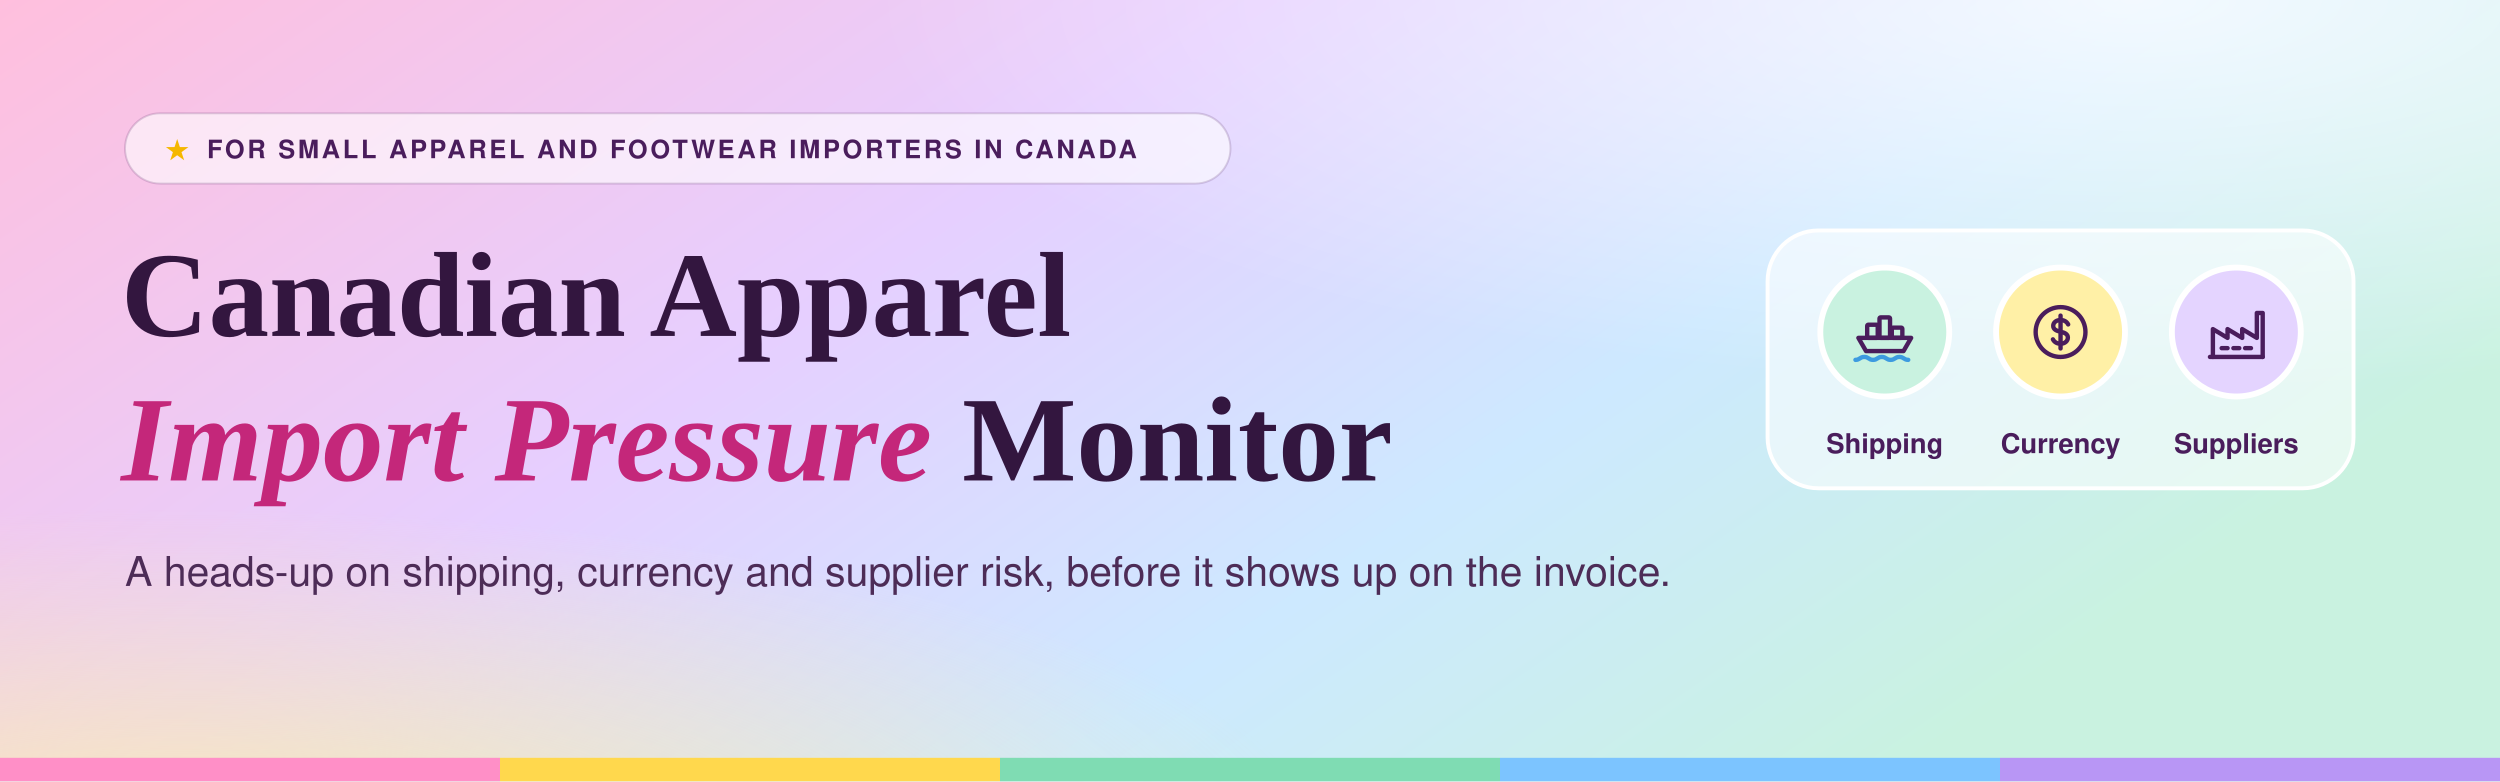
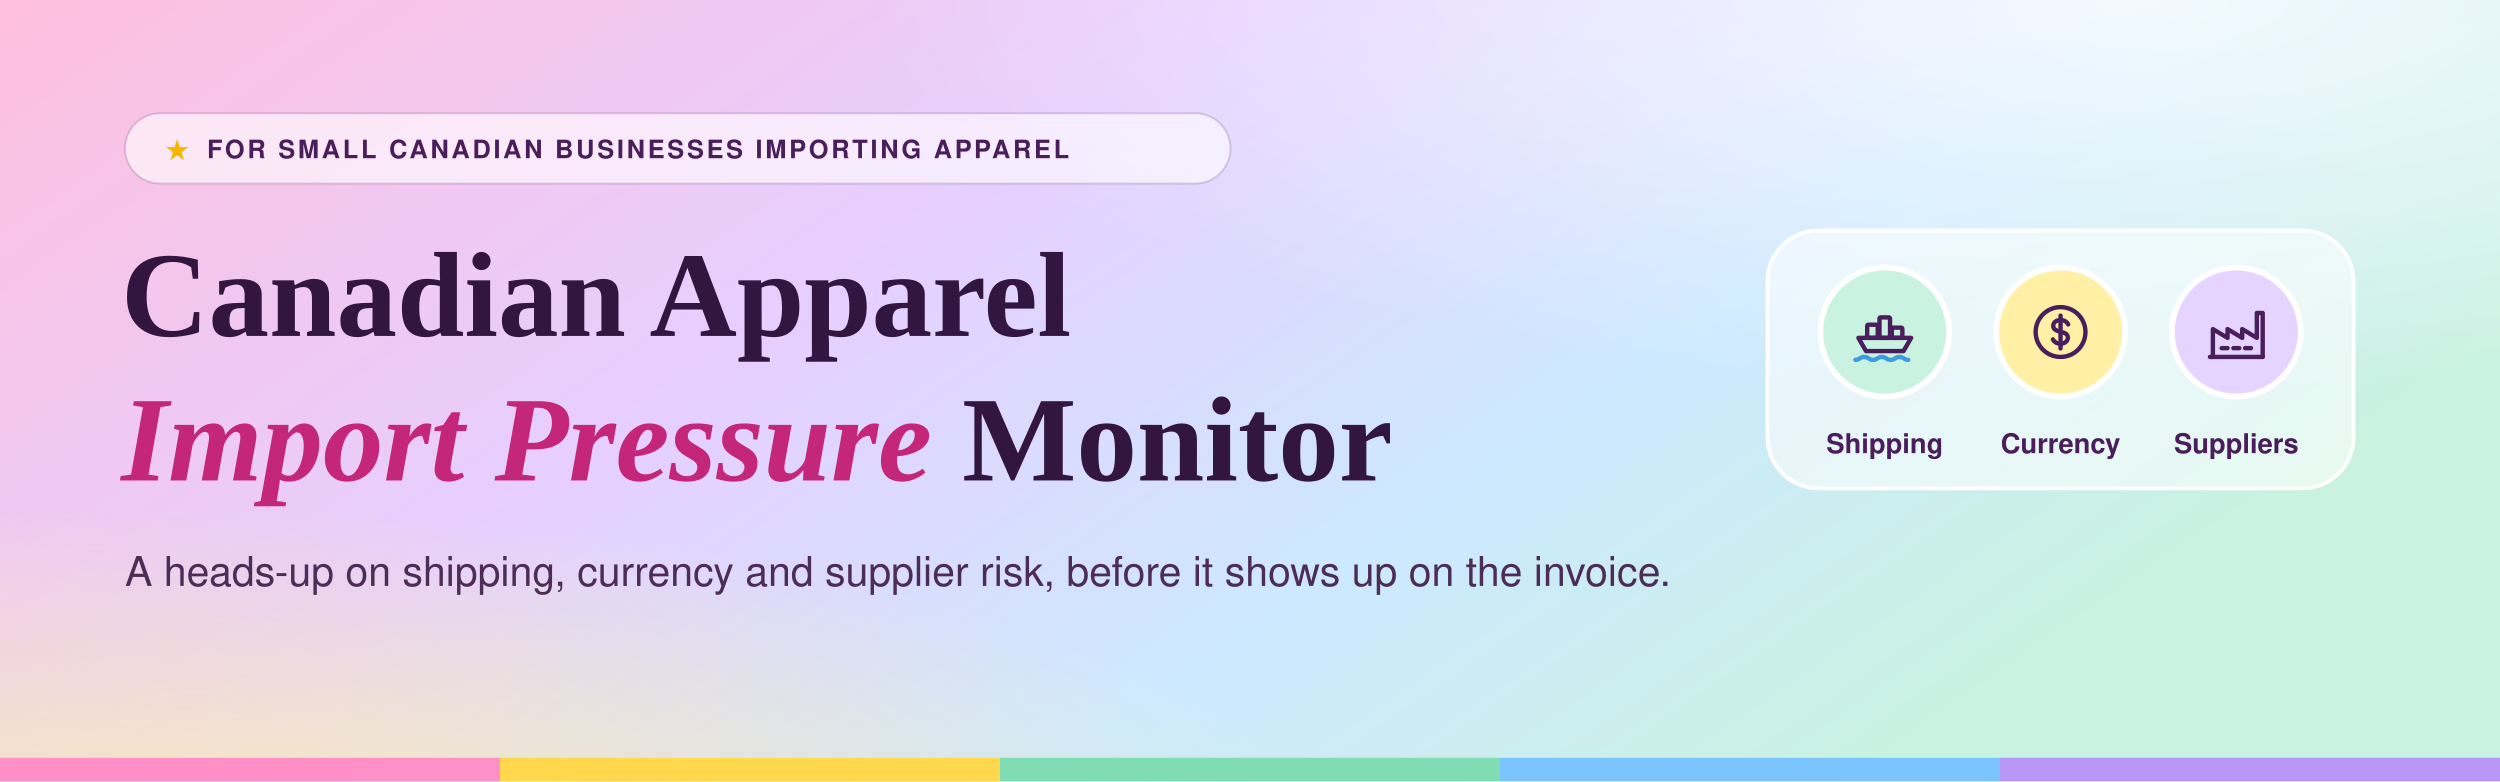
<svg xmlns="http://www.w3.org/2000/svg" width="1280" height="400" viewBox="0 0 1280 400">
  <defs>
    <linearGradient id="bg" x1="0" y1="0" x2="1" y2="0.45">
      <stop offset="0" stop-color="#ffbfdd" />
      <stop offset="0.42" stop-color="#e6cfff" />
      <stop offset="0.72" stop-color="#cde9ff" />
      <stop offset="1" stop-color="#c9f2e0" />
    </linearGradient>
    <radialGradient id="glow" cx="0.85" cy="0" r="0.5">
      <stop offset="0" stop-color="#ffffff" stop-opacity="0.75" />
      <stop offset="1" stop-color="#ffffff" stop-opacity="0" />
    </radialGradient>
    <radialGradient id="glow2" cx="0.08" cy="1.1" r="0.45">
      <stop offset="0" stop-color="#fff0a6" stop-opacity="0.8" />
      <stop offset="1" stop-color="#fff0a6" stop-opacity="0" />
    </radialGradient>
  </defs>
  <rect width="1280" height="400" fill="url(#bg)" />
  <rect width="1280" height="400" fill="url(#glow)" />
  <rect width="1280" height="400" fill="url(#glow2)" />
  <g font-family="Segoe UI, Helvetica, Arial, sans-serif">
    <rect x="64" y="58" width="566" height="36" rx="18" fill="#ffffff" fill-opacity="0.6" stroke="#4a1d5c" stroke-opacity="0.18" />
    <text x="84" y="82" font-size="15" fill="#f5b700">★</text>
-     <text x="106" y="81" font-size="13" font-weight="700" letter-spacing="1.4" fill="#4a1d5c">FOR SMALL APPAREL AND FOOTWEAR IMPORTERS IN CANADA</text>
+     <text x="106" y="81" font-size="13" font-weight="700" letter-spacing="1.4" fill="#4a1d5c">FOR SMALL CANADIAN BUSINESSES IMPORTING APPAREL</text>
  </g>
  <g font-family="Georgia, 'Times New Roman', serif" font-weight="700" fill="#33163f">
    <text x="62" y="172" font-size="62">Canadian Apparel</text>
    <text x="62" y="246" font-size="62">
      <tspan font-style="italic" font-weight="600" fill="#c4277a">Import Pressure</tspan> Monitor</text>
  </g>
  <text x="64" y="300" font-family="Segoe UI, Helvetica, Arial, sans-serif" font-size="21" fill="#4d2c57">A heads-up on shipping, currency and supplier risk, before it shows up on the invoice.</text>
  <g transform="translate(905 118)">
    <rect x="0" y="0" width="300" height="132" rx="26" fill="#ffffff" fill-opacity="0.55" stroke="#ffffff" stroke-width="2" />
    <g transform="translate(26 18)">
      <circle cx="34" cy="34" r="33" fill="#c9f2e0" stroke="#ffffff" stroke-width="3" />
      <g transform="translate(16 16) scale(1.5)" fill="none" stroke="#4a1d5c" stroke-width="1.5" stroke-linecap="round" stroke-linejoin="round">
        <path d="M3 14h18l-2.6 4.5H5.6z" />
        <rect x="6" y="9.5" width="3.6" height="4.5" rx=".4" />
        <rect x="10.2" y="7" width="3.6" height="7" rx=".4" />
        <rect x="14.4" y="10.5" width="3.6" height="3.5" rx=".4" />
        <path stroke="#3d9be0" d="M2 21.5c1.5 0 1.5-1 3-1s1.5 1 3 1 1.5-1 3-1 1.5 1 3 1 1.5-1 3-1 1.5 1 3 1" />
      </g>
      <text x="34" y="96" text-anchor="middle" font-family="Segoe UI, Helvetica, Arial, sans-serif" font-size="14" font-weight="700" fill="#4a1d5c">Shipping</text>
    </g>
    <g transform="translate(116 18)">
      <circle cx="34" cy="34" r="33" fill="#fff0a6" stroke="#ffffff" stroke-width="3" />
      <g transform="translate(16 16) scale(1.5)" fill="none" stroke="#4a1d5c" stroke-width="1.5" stroke-linecap="round" stroke-linejoin="round">
        <circle cx="12" cy="12" r="8.5" />
        <path d="M14.6 9.4c-.5-1-1.5-1.5-2.6-1.5-1.4 0-2.5.8-2.5 2s1.1 1.7 2.5 2 2.5.8 2.5 2-1.1 2.1-2.5 2.1c-1.1 0-2.1-.5-2.6-1.5M12 6.4v11.2" />
      </g>
      <text x="34" y="96" text-anchor="middle" font-family="Segoe UI, Helvetica, Arial, sans-serif" font-size="14" font-weight="700" fill="#4a1d5c">Currency</text>
    </g>
    <g transform="translate(206 18)">
      <circle cx="34" cy="34" r="33" fill="#e4d4ff" stroke="#ffffff" stroke-width="3" />
      <g transform="translate(16 16) scale(1.5)" fill="none" stroke="#4a1d5c" stroke-width="1.5" stroke-linecap="round" stroke-linejoin="round">
        <path d="M3 20.5h18" />
        <path d="M4 20.5V11l5 3v-3l5 3v-3l5 3V5.5h2v15" />
        <path d="M7 17.5h2M11 17.5h2M15 17.5h2" />
      </g>
      <text x="34" y="96" text-anchor="middle" font-family="Segoe UI, Helvetica, Arial, sans-serif" font-size="14" font-weight="700" fill="#4a1d5c">Suppliers</text>
    </g>
  </g>
  <rect x="0" y="388" width="256" height="12" fill="#ff8fc7" />
  <rect x="256" y="388" width="256" height="12" fill="#ffd84d" />
  <rect x="512" y="388" width="256" height="12" fill="#7fdcb3" />
  <rect x="768" y="388" width="256" height="12" fill="#7cc4ff" />
  <rect x="1024" y="388" width="256" height="12" fill="#b896f5" />
</svg>
